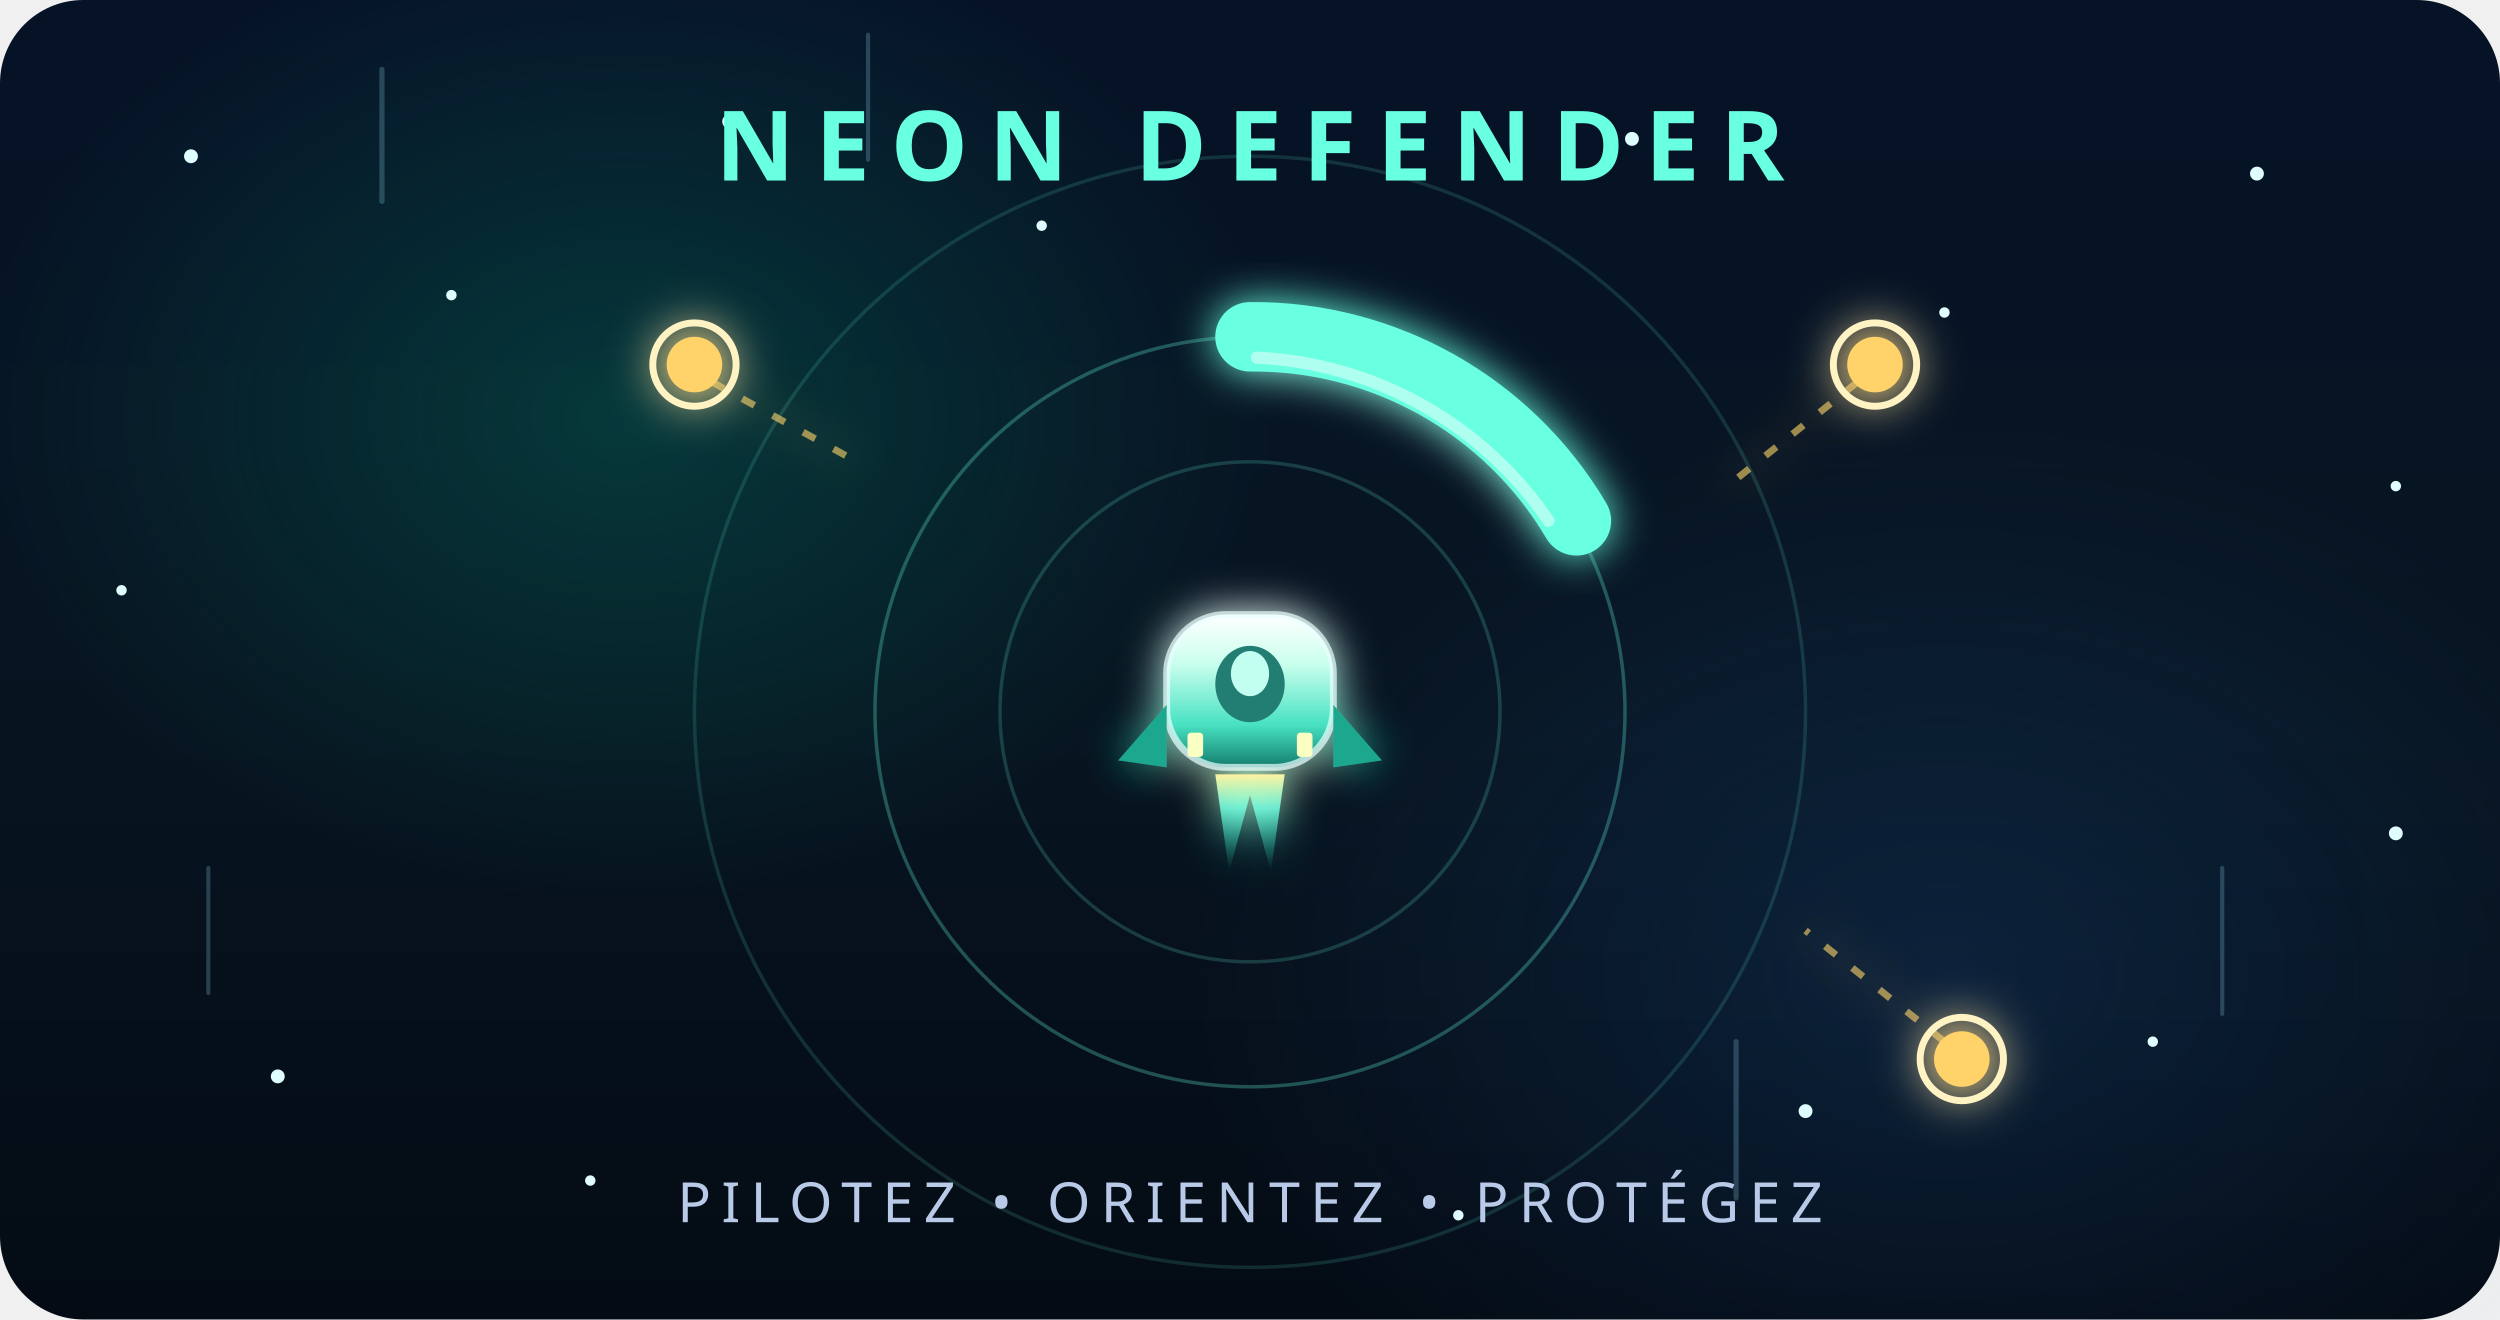
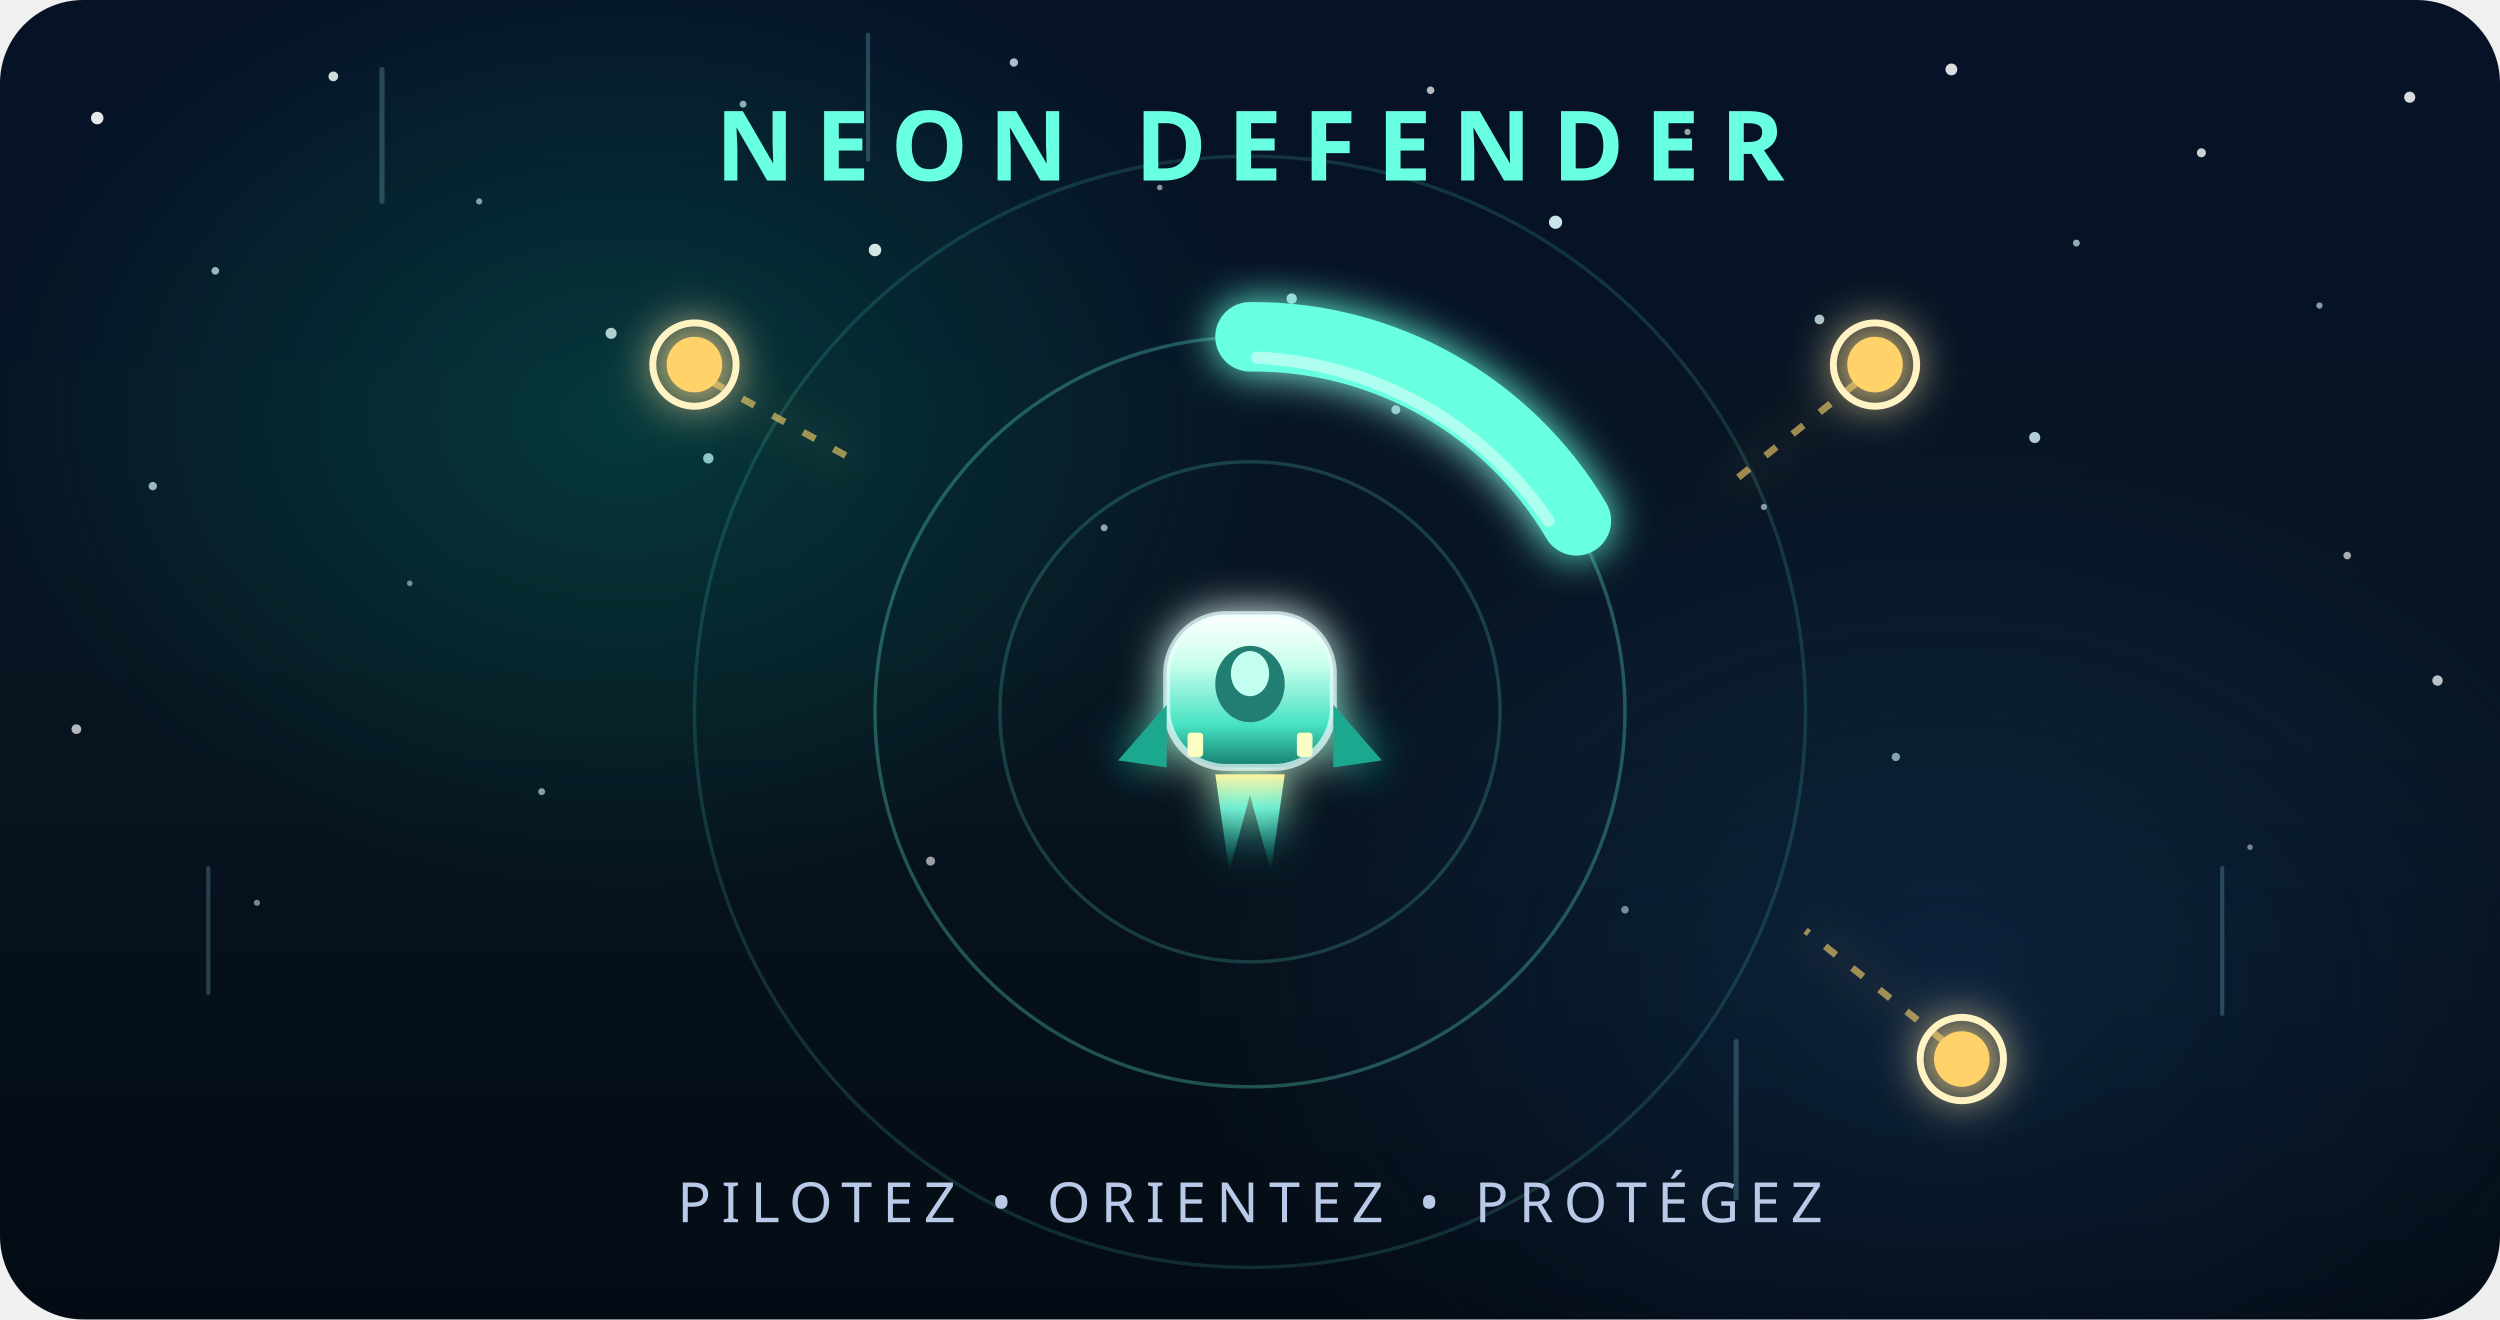
<svg xmlns="http://www.w3.org/2000/svg" viewBox="0 0 720 380" role="img" aria-labelledby="title desc">
  <defs>
    <linearGradient id="space" x1="0" y1="0" x2="0" y2="1">
      <stop offset="0" stop-color="#061327" />
      <stop offset="0.55" stop-color="#071420" />
      <stop offset="1" stop-color="#040b14" />
    </linearGradient>
    <linearGradient id="hull" x1="0" y1="0" x2="0" y2="1">
      <stop offset="0" stop-color="#ffffff" />
      <stop offset="0.32" stop-color="#caffed" />
      <stop offset="0.72" stop-color="#48e2c3" />
      <stop offset="1" stop-color="#137d6d" />
    </linearGradient>
    <linearGradient id="flame" x1="0" y1="0" x2="0" y2="1">
      <stop offset="0" stop-color="#fff3a0" />
      <stop offset="0.35" stop-color="#73ffe2" stop-opacity="0.85" />
      <stop offset="1" stop-color="#00b998" stop-opacity="0" />
    </linearGradient>
    <radialGradient id="neb1" cx="0.5" cy="0.5" r="0.5">
      <stop offset="0" stop-color="#00e0a5" stop-opacity="0.18" />
      <stop offset="1" stop-color="#00e0a5" stop-opacity="0" />
    </radialGradient>
    <radialGradient id="neb2" cx="0.5" cy="0.5" r="0.5">
      <stop offset="0" stop-color="#2468b9" stop-opacity="0.2" />
      <stop offset="1" stop-color="#2468b9" stop-opacity="0" />
    </radialGradient>
    <filter id="glow" x="-40%" y="-40%" width="180%" height="180%">
      <feGaussianBlur stdDeviation="6" result="b" />
      <feMerge>
        <feMergeNode in="b" />
        <feMergeNode in="SourceGraphic" />
      </feMerge>
    </filter>
    <filter id="soft" x="-30%" y="-30%" width="160%" height="160%">
      <feGaussianBlur stdDeviation="3" result="b" />
      <feMerge>
        <feMergeNode in="b" />
        <feMergeNode in="SourceGraphic" />
      </feMerge>
    </filter>
  </defs>
  <rect width="720" height="380" rx="24" fill="url(#space)" />
+   <g class="stars" aria-hidden="true">
+     <circle cx="28" cy="34" r="1.8" fill="#ffffff" opacity="0.9" />
+     <circle cx="62" cy="78" r="1.1" fill="#dffcff" opacity="0.7" />
+     <circle cx="96" cy="22" r="1.4" fill="#ffffff" opacity="0.85" />
+     <circle cx="138" cy="58" r="0.9" fill="#dffcff" opacity="0.6" />
+     <circle cx="176" cy="96" r="1.6" fill="#ffffff" opacity="0.8" />
+     <circle cx="214" cy="30" r="1.0" fill="#dffcff" opacity="0.65" />
+     <circle cx="252" cy="72" r="1.8" fill="#ffffff" opacity="0.9" />
+     <circle cx="292" cy="18" r="1.2" fill="#dffcff" opacity="0.75" />
+     <circle cx="334" cy="54" r="0.8" fill="#ffffff" opacity="0.55" />
+     <circle cx="372" cy="86" r="1.5" fill="#dffcff" opacity="0.8" />
+     <circle cx="412" cy="26" r="1.1" fill="#ffffff" opacity="0.7" />
+     <circle cx="448" cy="64" r="1.9" fill="#dffcff" opacity="0.9" />
+     <circle cx="486" cy="38" r="0.9" fill="#ffffff" opacity="0.6" />
+     <circle cx="524" cy="92" r="1.4" fill="#dffcff" opacity="0.75" />
+     <circle cx="562" cy="20" r="1.7" fill="#ffffff" opacity="0.85" />
+     <circle cx="598" cy="70" r="1.0" fill="#dffcff" opacity="0.65" />
+     <circle cx="634" cy="44" r="1.3" fill="#ffffff" opacity="0.8" />
+     <circle cx="668" cy="88" r="0.9" fill="#dffcff" opacity="0.6" />
+     <circle cx="694" cy="28" r="1.6" fill="#ffffff" opacity="0.85" />
+     <circle cx="44" cy="140" r="1.2" fill="#dffcff" opacity="0.7" />
+     <circle cx="118" cy="168" r="0.8" fill="#ffffff" opacity="0.5" />
+     <circle cx="204" cy="132" r="1.5" fill="#dffcff" opacity="0.75" />
+     <circle cx="318" cy="152" r="1.0" fill="#ffffff" opacity="0.6" />
+     <circle cx="402" cy="118" r="1.3" fill="#dffcff" opacity="0.7" />
+     <circle cx="508" cy="146" r="0.9" fill="#ffffff" opacity="0.55" />
+     <circle cx="586" cy="126" r="1.6" fill="#dffcff" opacity="0.8" />
+     <circle cx="676" cy="160" r="1.1" fill="#ffffff" opacity="0.65" />
+     <circle cx="22" cy="210" r="1.4" fill="#ffffff" opacity="0.7" />
+     <circle cx="156" cy="228" r="1.0" fill="#dffcff" opacity="0.6" />
+     <circle cx="356" cy="204" r="0.8" fill="#ffffff" opacity="0.45" />
+     <circle cx="546" cy="218" r="1.2" fill="#dffcff" opacity="0.65" />
+     <circle cx="702" cy="196" r="1.5" fill="#ffffff" opacity="0.75" />
+     <circle cx="74" cy="260" r="0.9" fill="#dffcff" opacity="0.5" />
+     <circle cx="268" cy="248" r="1.3" fill="#ffffff" opacity="0.6" />
+     <circle cx="468" cy="262" r="1.1" fill="#dffcff" opacity="0.55" />
+     <circle cx="648" cy="244" r="0.8" fill="#ffffff" opacity="0.5" />
+   </g>
  <ellipse cx="180" cy="120" rx="190" ry="140" fill="url(#neb1)" />
  <ellipse cx="560" cy="280" rx="220" ry="160" fill="url(#neb2)" />
-   <g fill="#dffcff">
-     <circle cx="55" cy="45" r="2" />
-     <circle cx="130" cy="85" r="1.5" />
-     <circle cx="210" cy="35" r="2" />
-     <circle cx="300" cy="65" r="1.5" />
-     <circle cx="470" cy="40" r="2" />
-     <circle cx="560" cy="90" r="1.5" />
-     <circle cx="650" cy="50" r="2" />
-     <circle cx="690" cy="140" r="1.5" />
-     <circle cx="80" cy="310" r="2" />
-     <circle cx="170" cy="340" r="1.5" />
-     <circle cx="520" cy="320" r="2" />
-     <circle cx="620" cy="300" r="1.5" />
-     <circle cx="35" cy="170" r="1.5" />
-     <circle cx="690" cy="240" r="2" />
-     <circle cx="420" cy="350" r="1.5" />
-   </g>
  <g stroke="#9fe7ff" stroke-linecap="round" opacity="0.22">
    <line x1="110" y1="20" x2="110" y2="58" stroke-width="1.5" />
    <line x1="250" y1="10" x2="250" y2="46" stroke-width="1.2" />
    <line x1="500" y1="300" x2="500" y2="345" stroke-width="1.5" />
    <line x1="640" y1="250" x2="640" y2="292" stroke-width="1.2" />
    <line x1="60" y1="250" x2="60" y2="286" stroke-width="1.2" />
  </g>
  <text x="360" y="52" text-anchor="middle" fill="#69ffe1" font-family="system-ui,Segoe UI,sans-serif" font-weight="800" font-size="28" letter-spacing="6">NEON DEFENDER</text>
  <g fill="none" stroke="#69ffe1">
    <circle cx="360" cy="205" r="72" opacity="0.18" />
    <circle cx="360" cy="205" r="108" opacity="0.28" />
    <circle cx="360" cy="205" r="160" opacity="0.14" />
  </g>
  <g filter="url(#glow)">
    <g>
      <line x1="205" y1="110" x2="245" y2="132" stroke="#ffd36b" stroke-width="2" stroke-dasharray="4 6" opacity="0.6" />
      <circle cx="200" cy="105" r="8" fill="#ffd36b" />
      <circle cx="200" cy="105" r="12" fill="none" stroke="#fff3c4" stroke-width="2" />
    </g>
    <g>
      <line x1="535" y1="110" x2="500" y2="138" stroke="#ffd36b" stroke-width="2" stroke-dasharray="4 6" opacity="0.6" />
      <circle cx="540" cy="105" r="8" fill="#ffd36b" />
      <circle cx="540" cy="105" r="12" fill="none" stroke="#fff3c4" stroke-width="2" />
    </g>
    <g>
      <line x1="560" y1="300" x2="520" y2="268" stroke="#ffd36b" stroke-width="2" stroke-dasharray="4 6" opacity="0.6" />
      <circle cx="565" cy="305" r="8" fill="#ffd36b" />
      <circle cx="565" cy="305" r="12" fill="none" stroke="#fff3c4" stroke-width="2" />
    </g>
  </g>
  <g transform="translate(360 205)" filter="url(#glow)">
    <path d="M-10 18 L-6 46 L0 24 L6 46 L10 18 Z" fill="url(#flame)" />
    <rect x="-24" y="-28" width="48" height="44" rx="17" fill="url(#hull)" stroke="#eaffff" stroke-width="2" stroke-opacity="0.7" />
    <path d="M-24 -2 L-38 14 L-24 16 Z" fill="#1fa88f" />
    <path d="M24 -2 L38 14 L24 16 Z" fill="#1fa88f" />
    <ellipse cx="0" cy="-8" rx="10" ry="11" fill="#237d73" />
    <ellipse cx="0" cy="-11" rx="5.5" ry="6.5" fill="#c2fff1" />
    <rect x="-18" y="6" width="4.5" height="7" rx="1" fill="#faffc4" />
    <rect x="13.5" y="6" width="4.5" height="7" rx="1" fill="#faffc4" />
  </g>
  <g filter="url(#glow)">
    <path d="M 360 97 A 108 108 0 0 1 454 150" fill="none" stroke="#69ffe1" stroke-width="20" stroke-linecap="round" />
    <path d="M 362 103 A 108 108 0 0 1 446 150" fill="none" stroke="#eaffff" stroke-width="3.5" stroke-linecap="round" opacity="0.55" />
  </g>
  <text x="360" y="352" text-anchor="middle" fill="#b9c9e8" font-family="system-ui,Segoe UI,sans-serif" font-size="16" letter-spacing="3">PILOTEZ • ORIENTEZ • PROTÉGEZ</text>
</svg>
